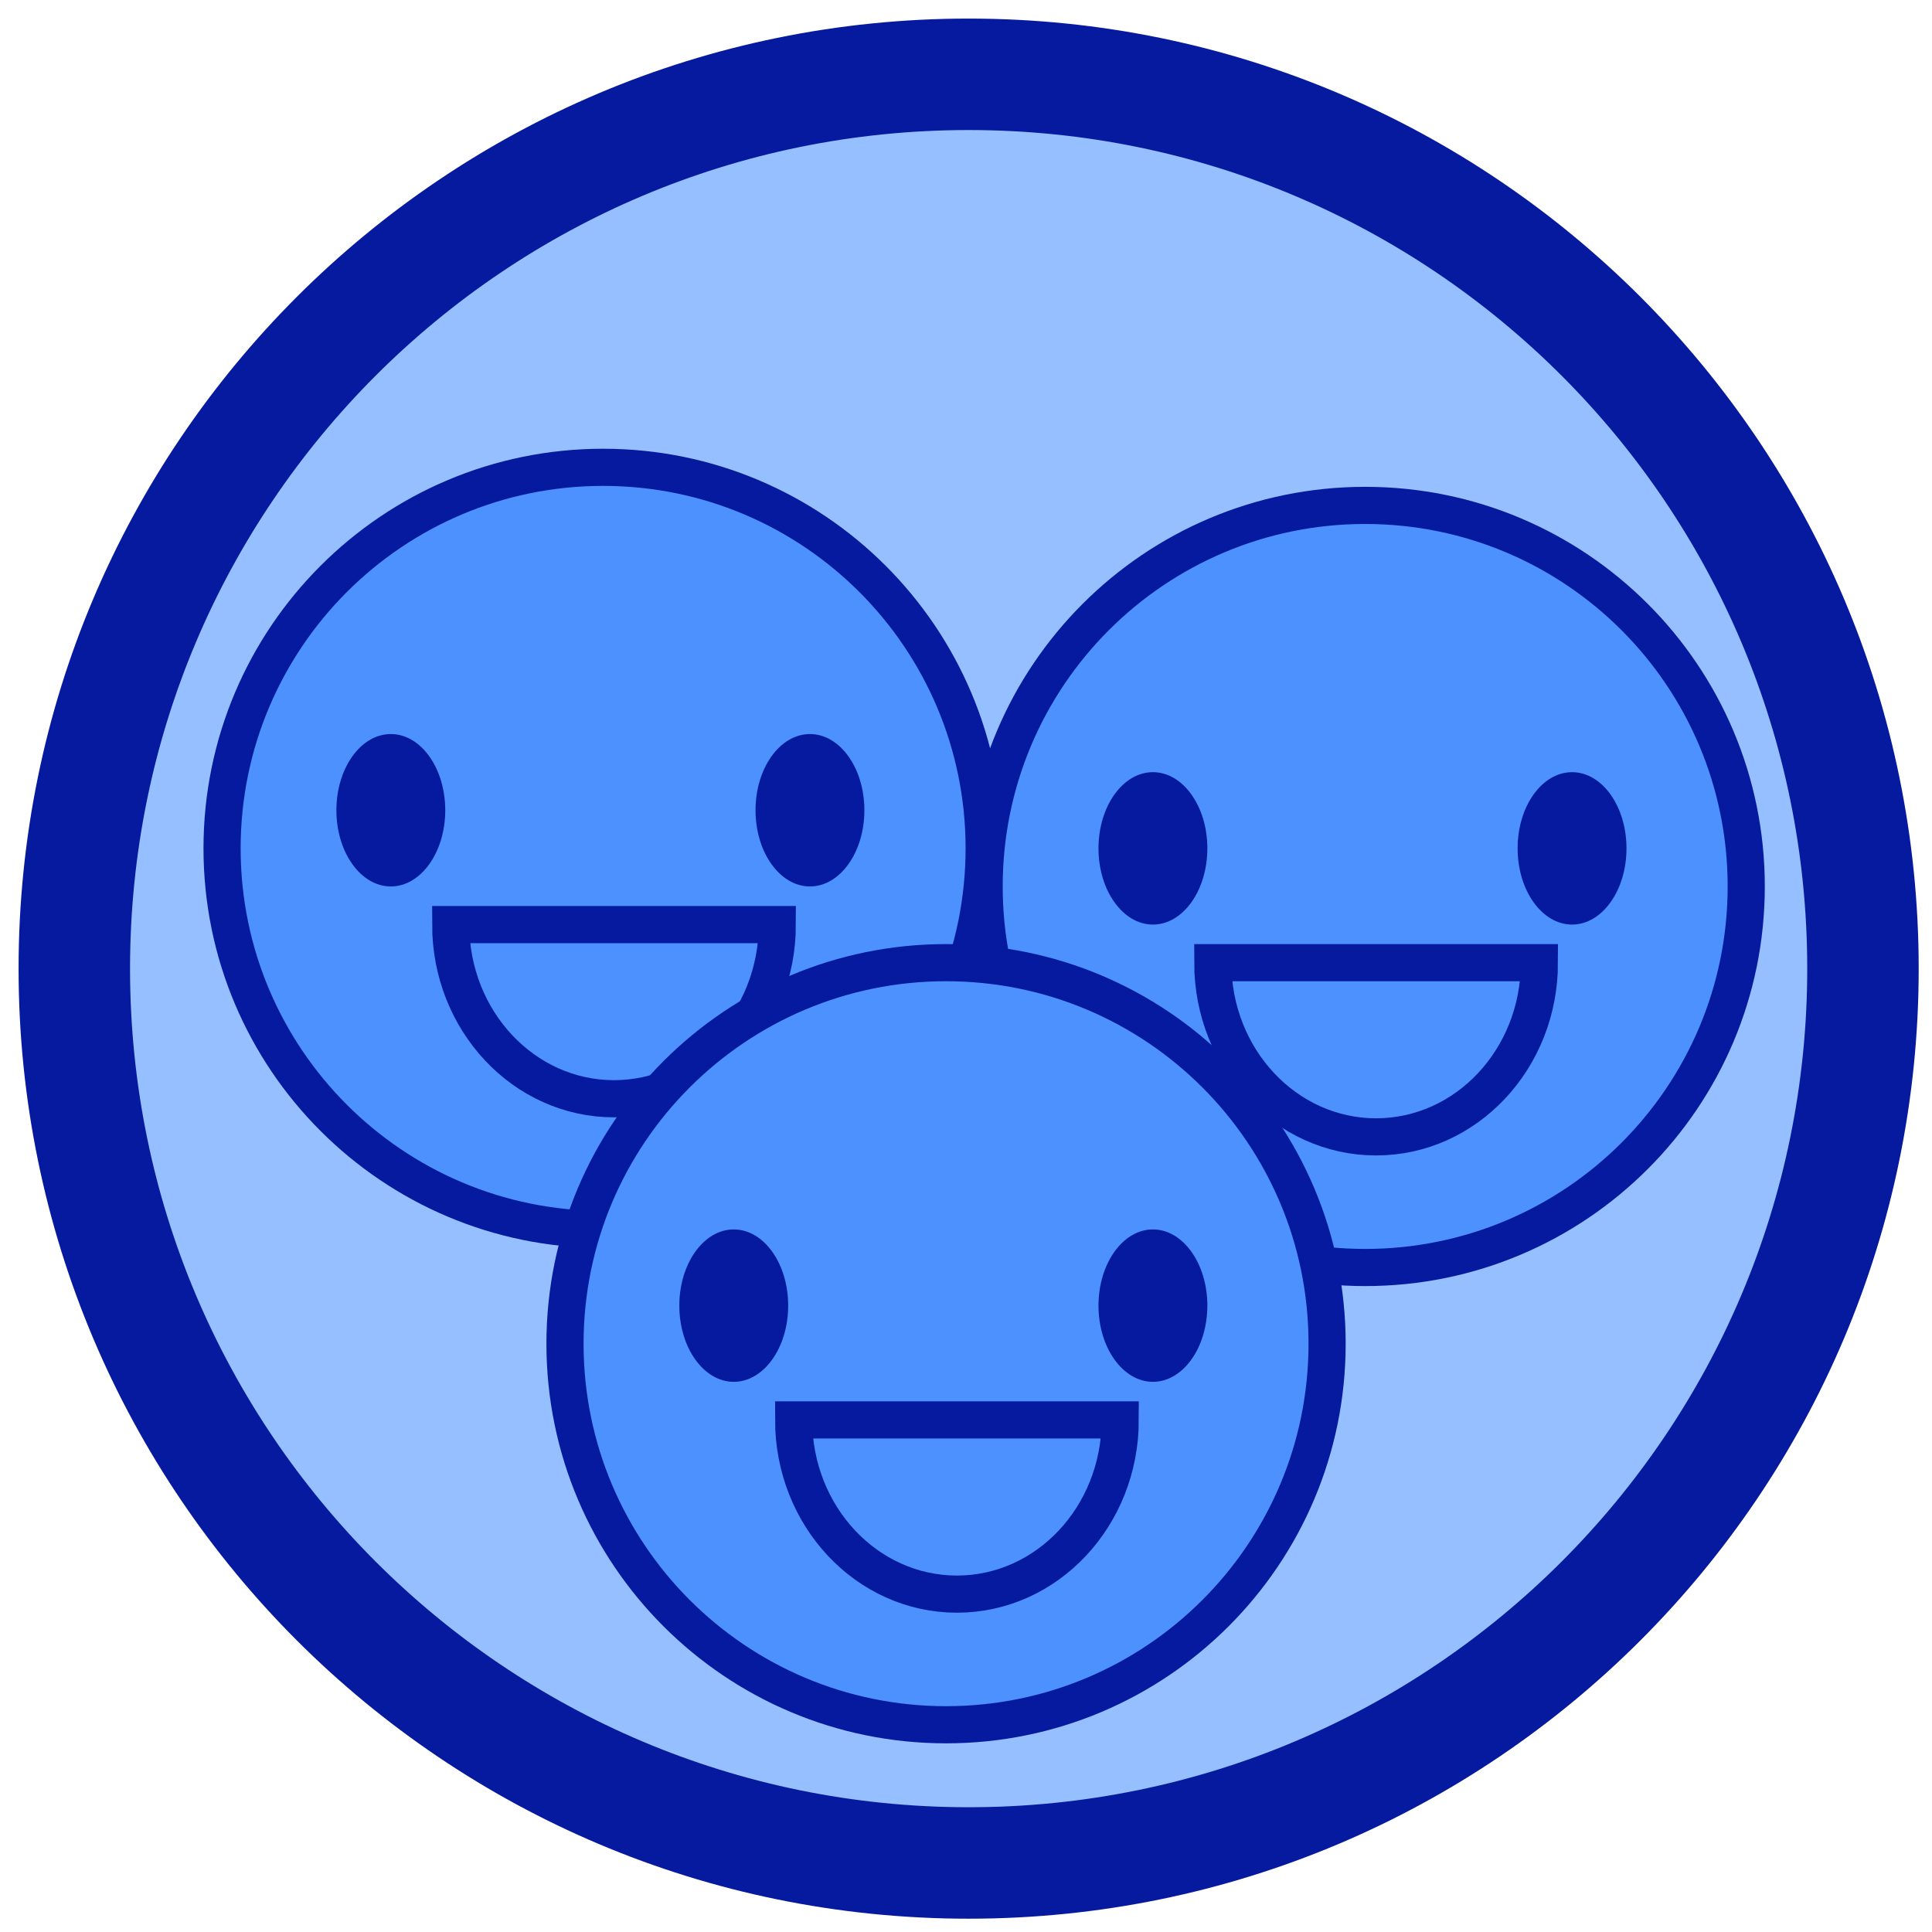
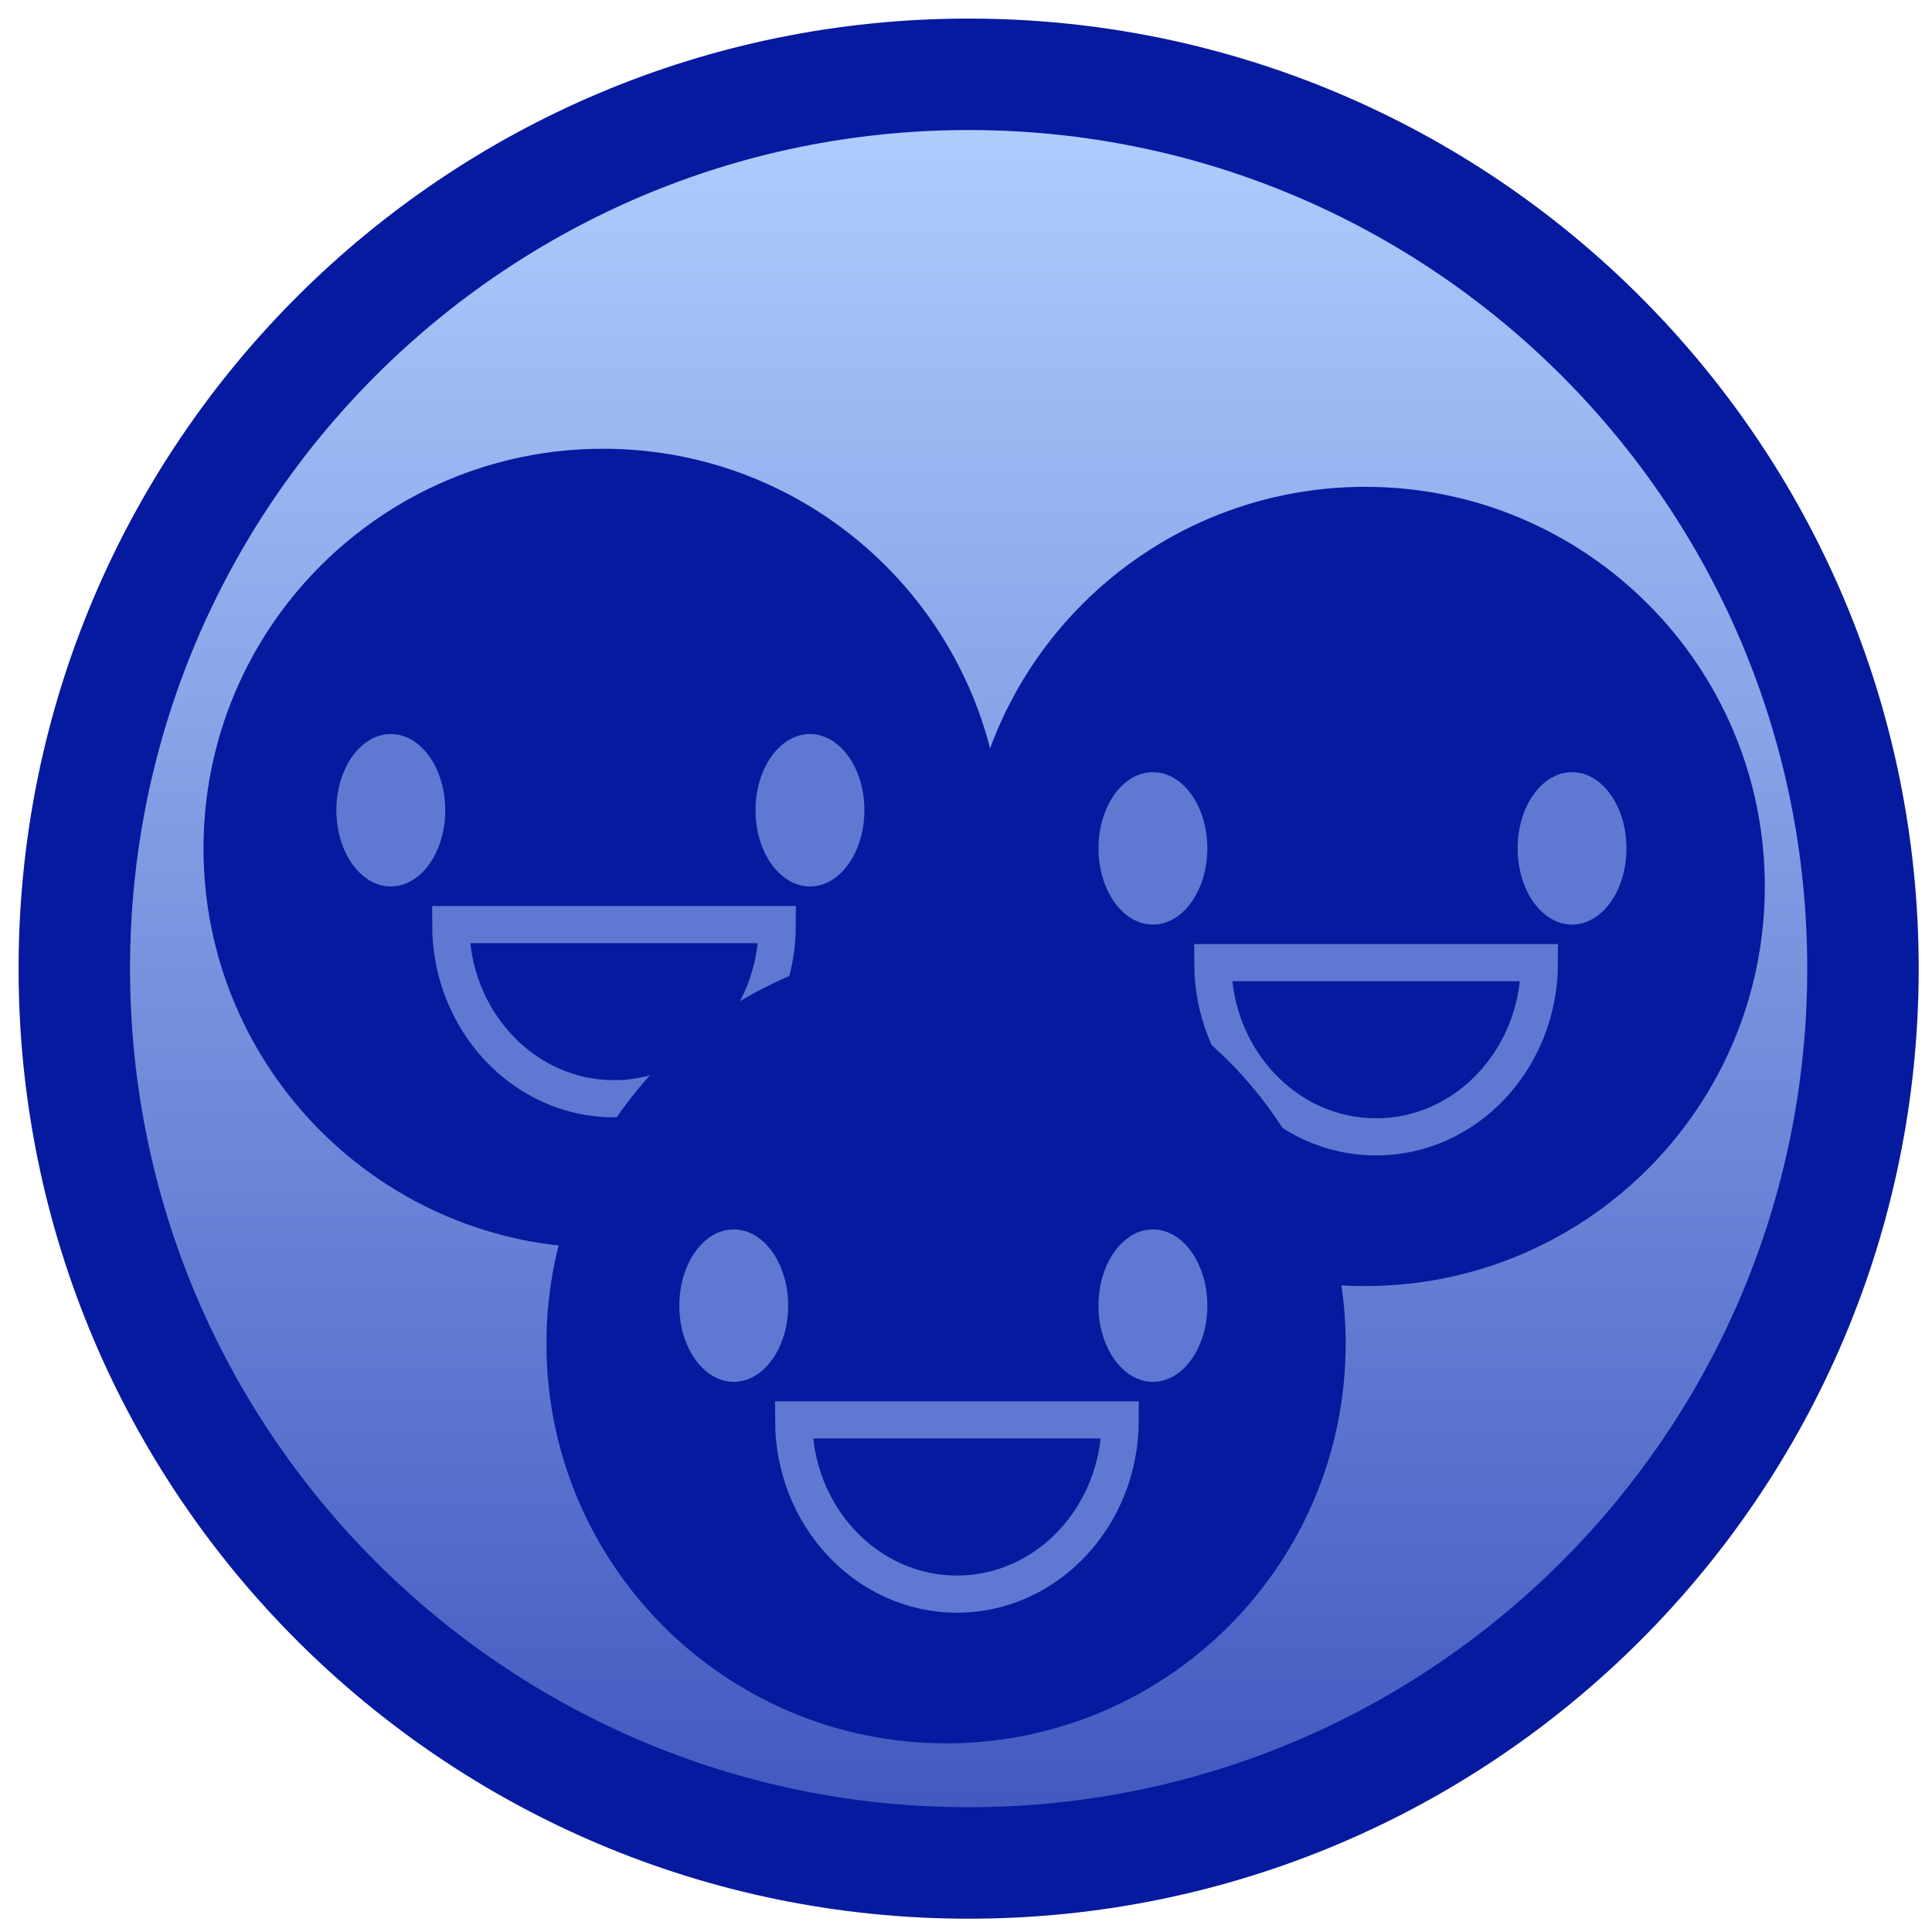
<svg xmlns="http://www.w3.org/2000/svg" width="52px" height="52px" viewBox="0 0 52 52" version="1.1">
-   <defs />
+   <defs>
+     <linearGradient x1="50%" y1="0%" x2="50%" y2="147.925%" id="linearGradient-1">
+       <stop stop-color="#B3D0FF" offset="0%" />
+       <stop stop-color="#061A9F" offset="100%" />
+     </linearGradient>
+     <linearGradient x1="50%" y1="0%" x2="50%" y2="133.977%" id="linearGradient-2">
+       <stop stop-color="#061A9F" offset="0%" />
+       <stop stop-color="#061A9F" offset="100%" />
+     </linearGradient>
+   </defs>
  <g id="Page-1" stroke="none" stroke-width="1" fill="none" fill-rule="evenodd">
    <g id="Mobile-Portrait-Copy" transform="translate(-111, -185)">
      <g id="SocialIcon" transform="translate(113, 187)">
-         <circle id="Oval-2-Copy-11" stroke="#061A9F" stroke-width="3" fill="#96BFFF" cx="24.071" cy="24.071" r="24.071" />
-         <circle id="Oval-2-Copy-15" stroke="#061A9F" fill="#4D91FF" cx="14.233" cy="20.834" r="10.256" />
-         <path d="M18.921,22.885 C18.921,25.474 16.954,27.573 14.526,27.573 C12.099,27.573 10.131,25.474 10.131,22.885 L18.921,22.885 Z" id="Oval-2-Copy-14" stroke="#061A9F" />
-         <ellipse id="Oval-3-Copy-15" fill="#051A9F" cx="8.519" cy="19.808" rx="1.465" ry="2.051" />
-         <ellipse id="Oval-3-Copy-14" fill="#051A9F" cx="19.8" cy="19.808" rx="1.465" ry="2.051" />
-         <circle id="Oval-2-Copy-17" stroke="#061A9F" fill="#4D91FF" cx="34.744" cy="21.859" r="10.256" />
-         <path d="M39.433,23.911 C39.433,26.5 37.465,28.599 35.037,28.599 C32.61,28.599 30.642,26.5 30.642,23.911 L39.433,23.911 Z" id="Oval-2-Copy-16" stroke="#061A9F" />
-         <circle id="Oval-2-Copy-13" stroke="#061A9F" fill="#4D91FF" cx="23.463" cy="34.166" r="10.256" />
-         <path d="M28.151,36.217 C28.151,38.807 26.184,40.906 23.756,40.906 C21.329,40.906 19.361,38.807 19.361,36.217 L28.151,36.217 Z" id="Oval-2-Copy-12" stroke="#061A9F" />
-         <ellipse id="Oval-3-Copy-13" fill="#051A9F" cx="17.749" cy="33.141" rx="1.465" ry="2.051" />
-         <ellipse id="Oval-3-Copy-12" fill="#051A9F" cx="29.031" cy="33.141" rx="1.465" ry="2.051" />
-         <ellipse id="Oval-3-Copy-17" fill="#051A9F" cx="29.031" cy="20.834" rx="1.465" ry="2.051" />
-         <ellipse id="Oval-3-Copy-16" fill="#051A9F" cx="40.312" cy="20.834" rx="1.465" ry="2.051" />
+         <circle id="Oval-2-Copy-11" stroke="#061A9F" stroke-width="3" fill="url(#linearGradient-1)" cx="24.071" cy="24.071" r="24.071" />
+         <circle id="Oval-2-Copy-15" stroke="#061A9F" fill="url(#linearGradient-2)" cx="14.233" cy="20.834" r="10.256" />
+         <path d="M18.921,22.885 C18.921,25.474 16.954,27.573 14.526,27.573 C12.099,27.573 10.131,25.474 10.131,22.885 L18.921,22.885 Z" id="Oval-2-Copy-14" stroke="#5F78D1" />
+         <ellipse id="Oval-3-Copy-15" fill="#5F78D1" cx="8.519" cy="19.808" rx="1.465" ry="2.051" />
+         <ellipse id="Oval-3-Copy-14" fill="#5F78D1" cx="19.8" cy="19.808" rx="1.465" ry="2.051" />
+         <circle id="Oval-2-Copy-17" stroke="#061A9F" fill="url(#linearGradient-2)" cx="34.744" cy="21.859" r="10.256" />
+         <path d="M39.433,23.911 C39.433,26.5 37.465,28.599 35.037,28.599 C32.61,28.599 30.642,26.5 30.642,23.911 L39.433,23.911 Z" id="Oval-2-Copy-16" stroke="#5F78D1" />
+         <circle id="Oval-2-Copy-13" stroke="#061A9F" fill="url(#linearGradient-2)" cx="23.463" cy="34.166" r="10.256" />
+         <path d="M28.151,36.217 C28.151,38.807 26.184,40.906 23.756,40.906 C21.329,40.906 19.361,38.807 19.361,36.217 L28.151,36.217 Z" id="Oval-2-Copy-12" stroke="#5F78D1" />
+         <ellipse id="Oval-3-Copy-13" fill="#5F78D1" cx="17.749" cy="33.141" rx="1.465" ry="2.051" />
+         <ellipse id="Oval-3-Copy-12" fill="#5F78D1" cx="29.031" cy="33.141" rx="1.465" ry="2.051" />
+         <ellipse id="Oval-3-Copy-17" fill="#5F78D1" cx="29.031" cy="20.834" rx="1.465" ry="2.051" />
+         <ellipse id="Oval-3-Copy-16" fill="#5F78D1" cx="40.312" cy="20.834" rx="1.465" ry="2.051" />
      </g>
    </g>
  </g>
</svg>
